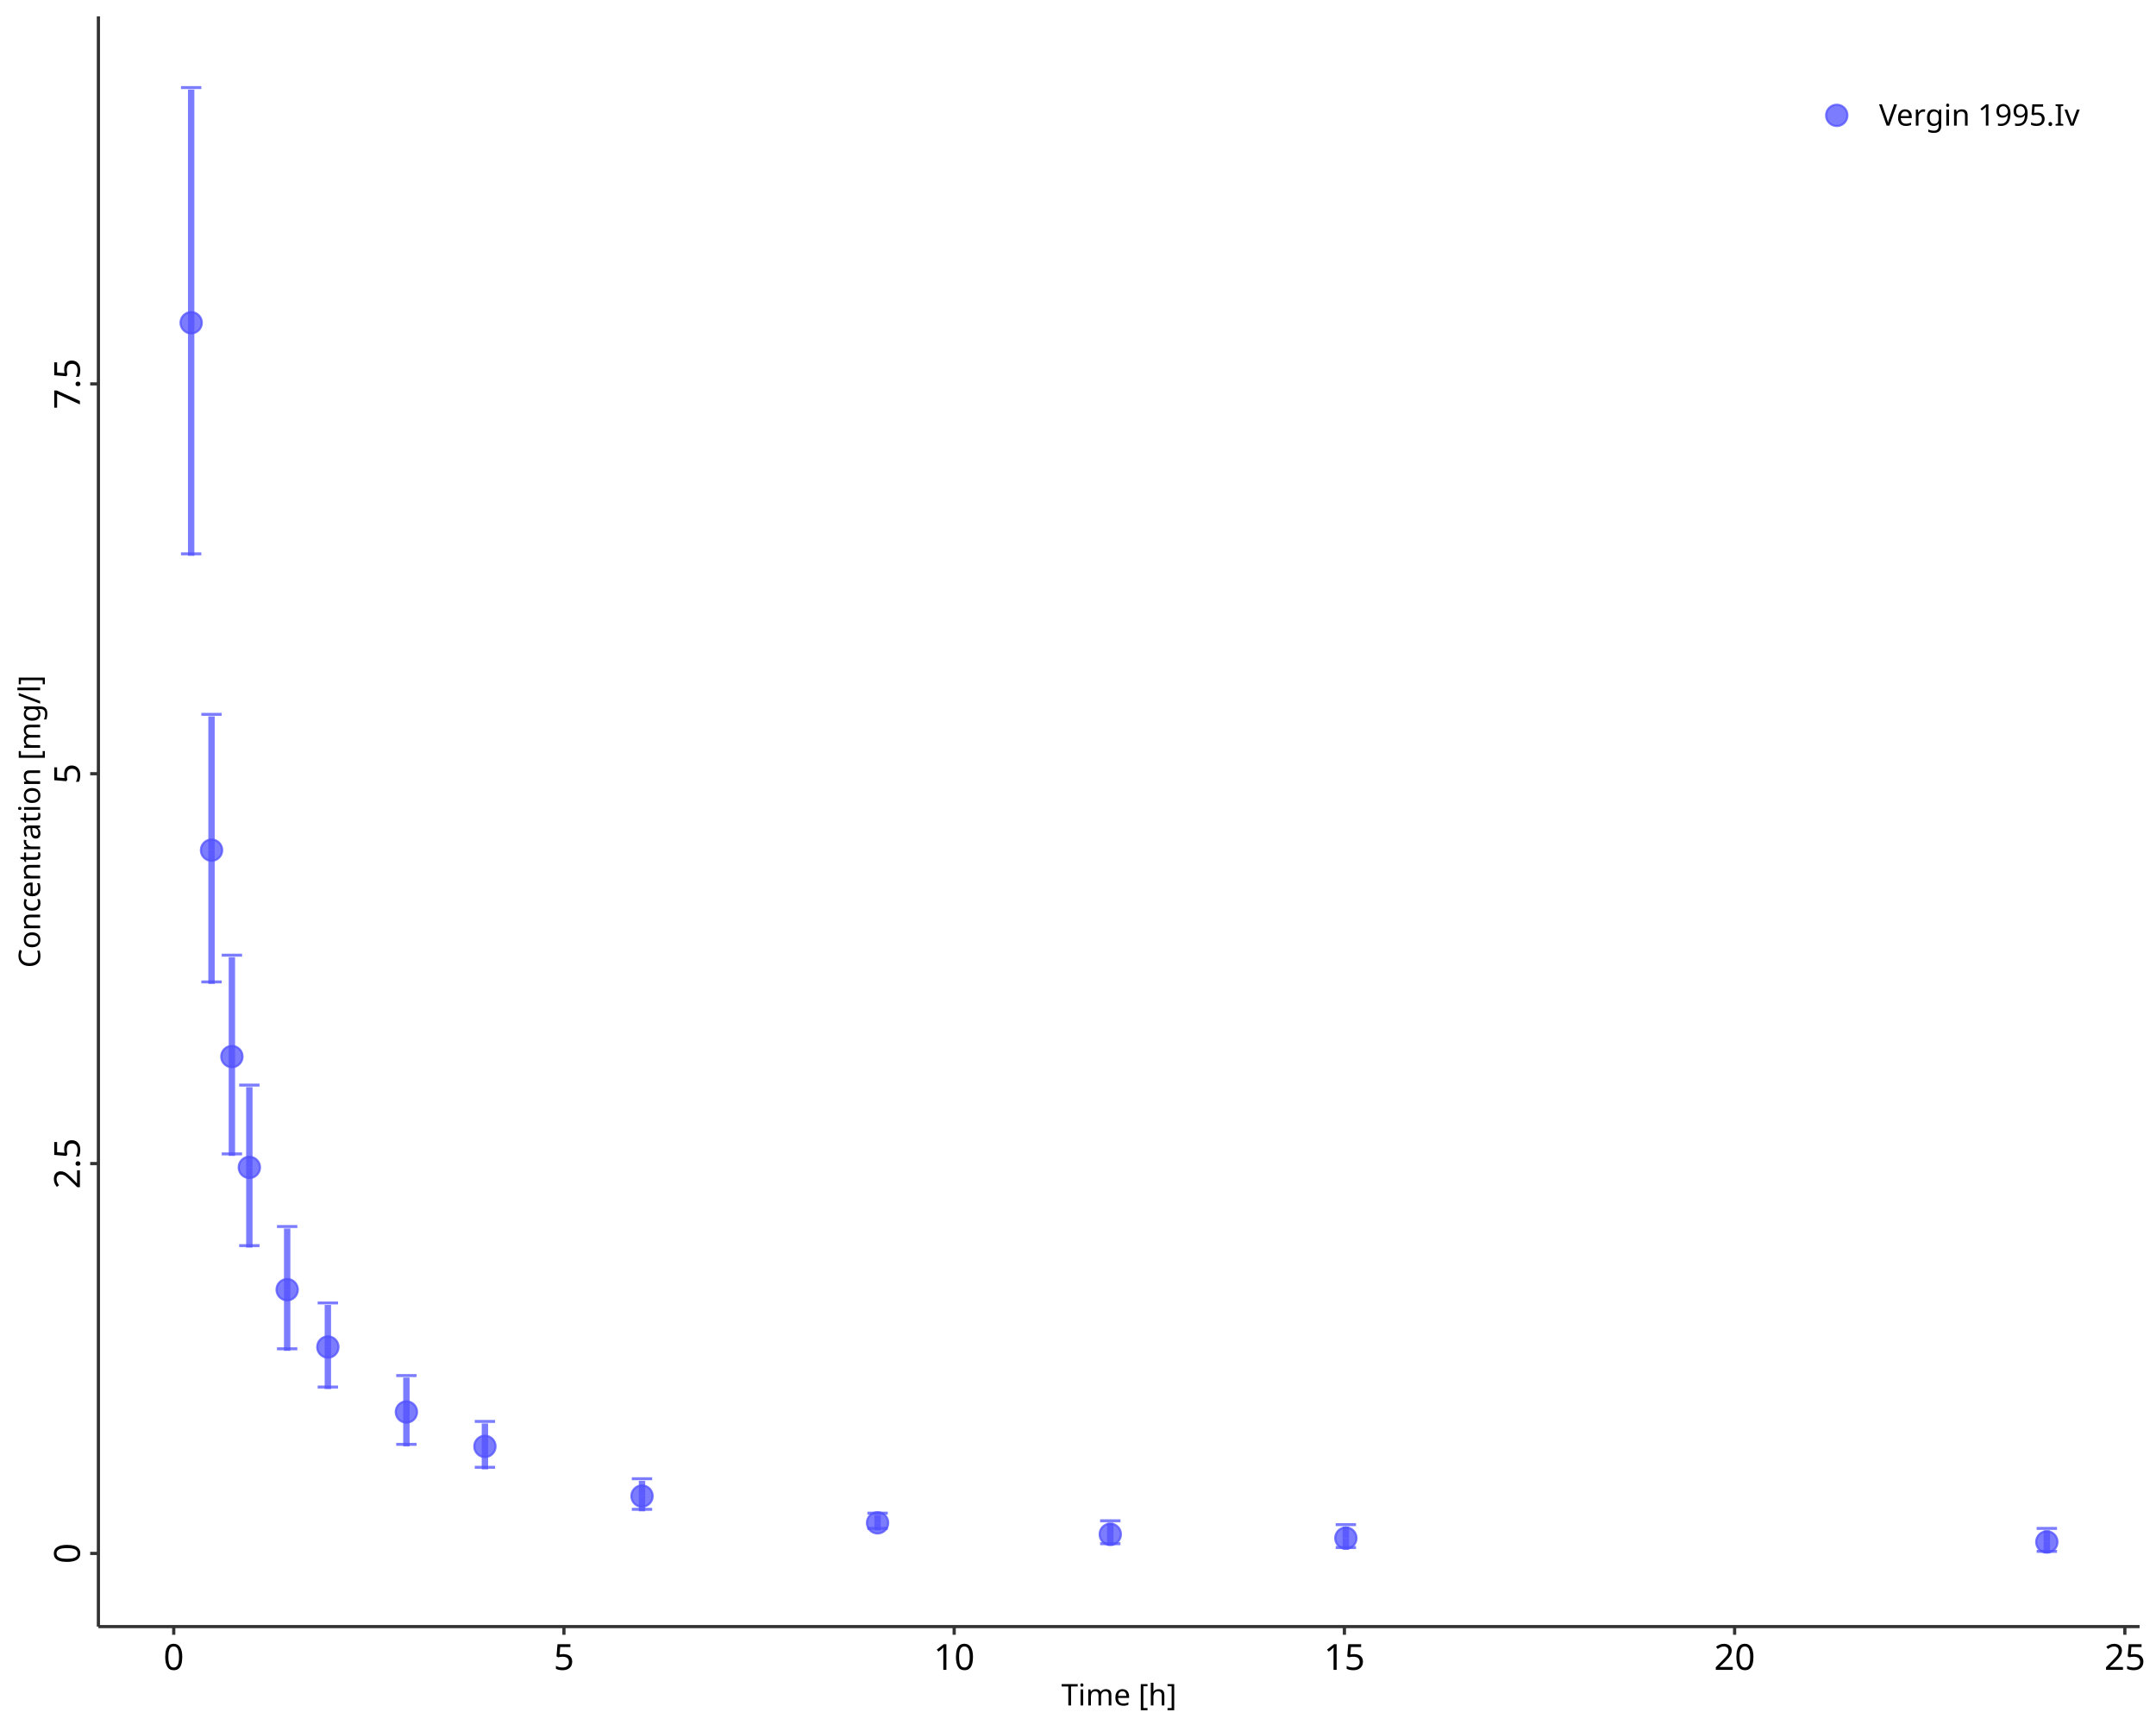
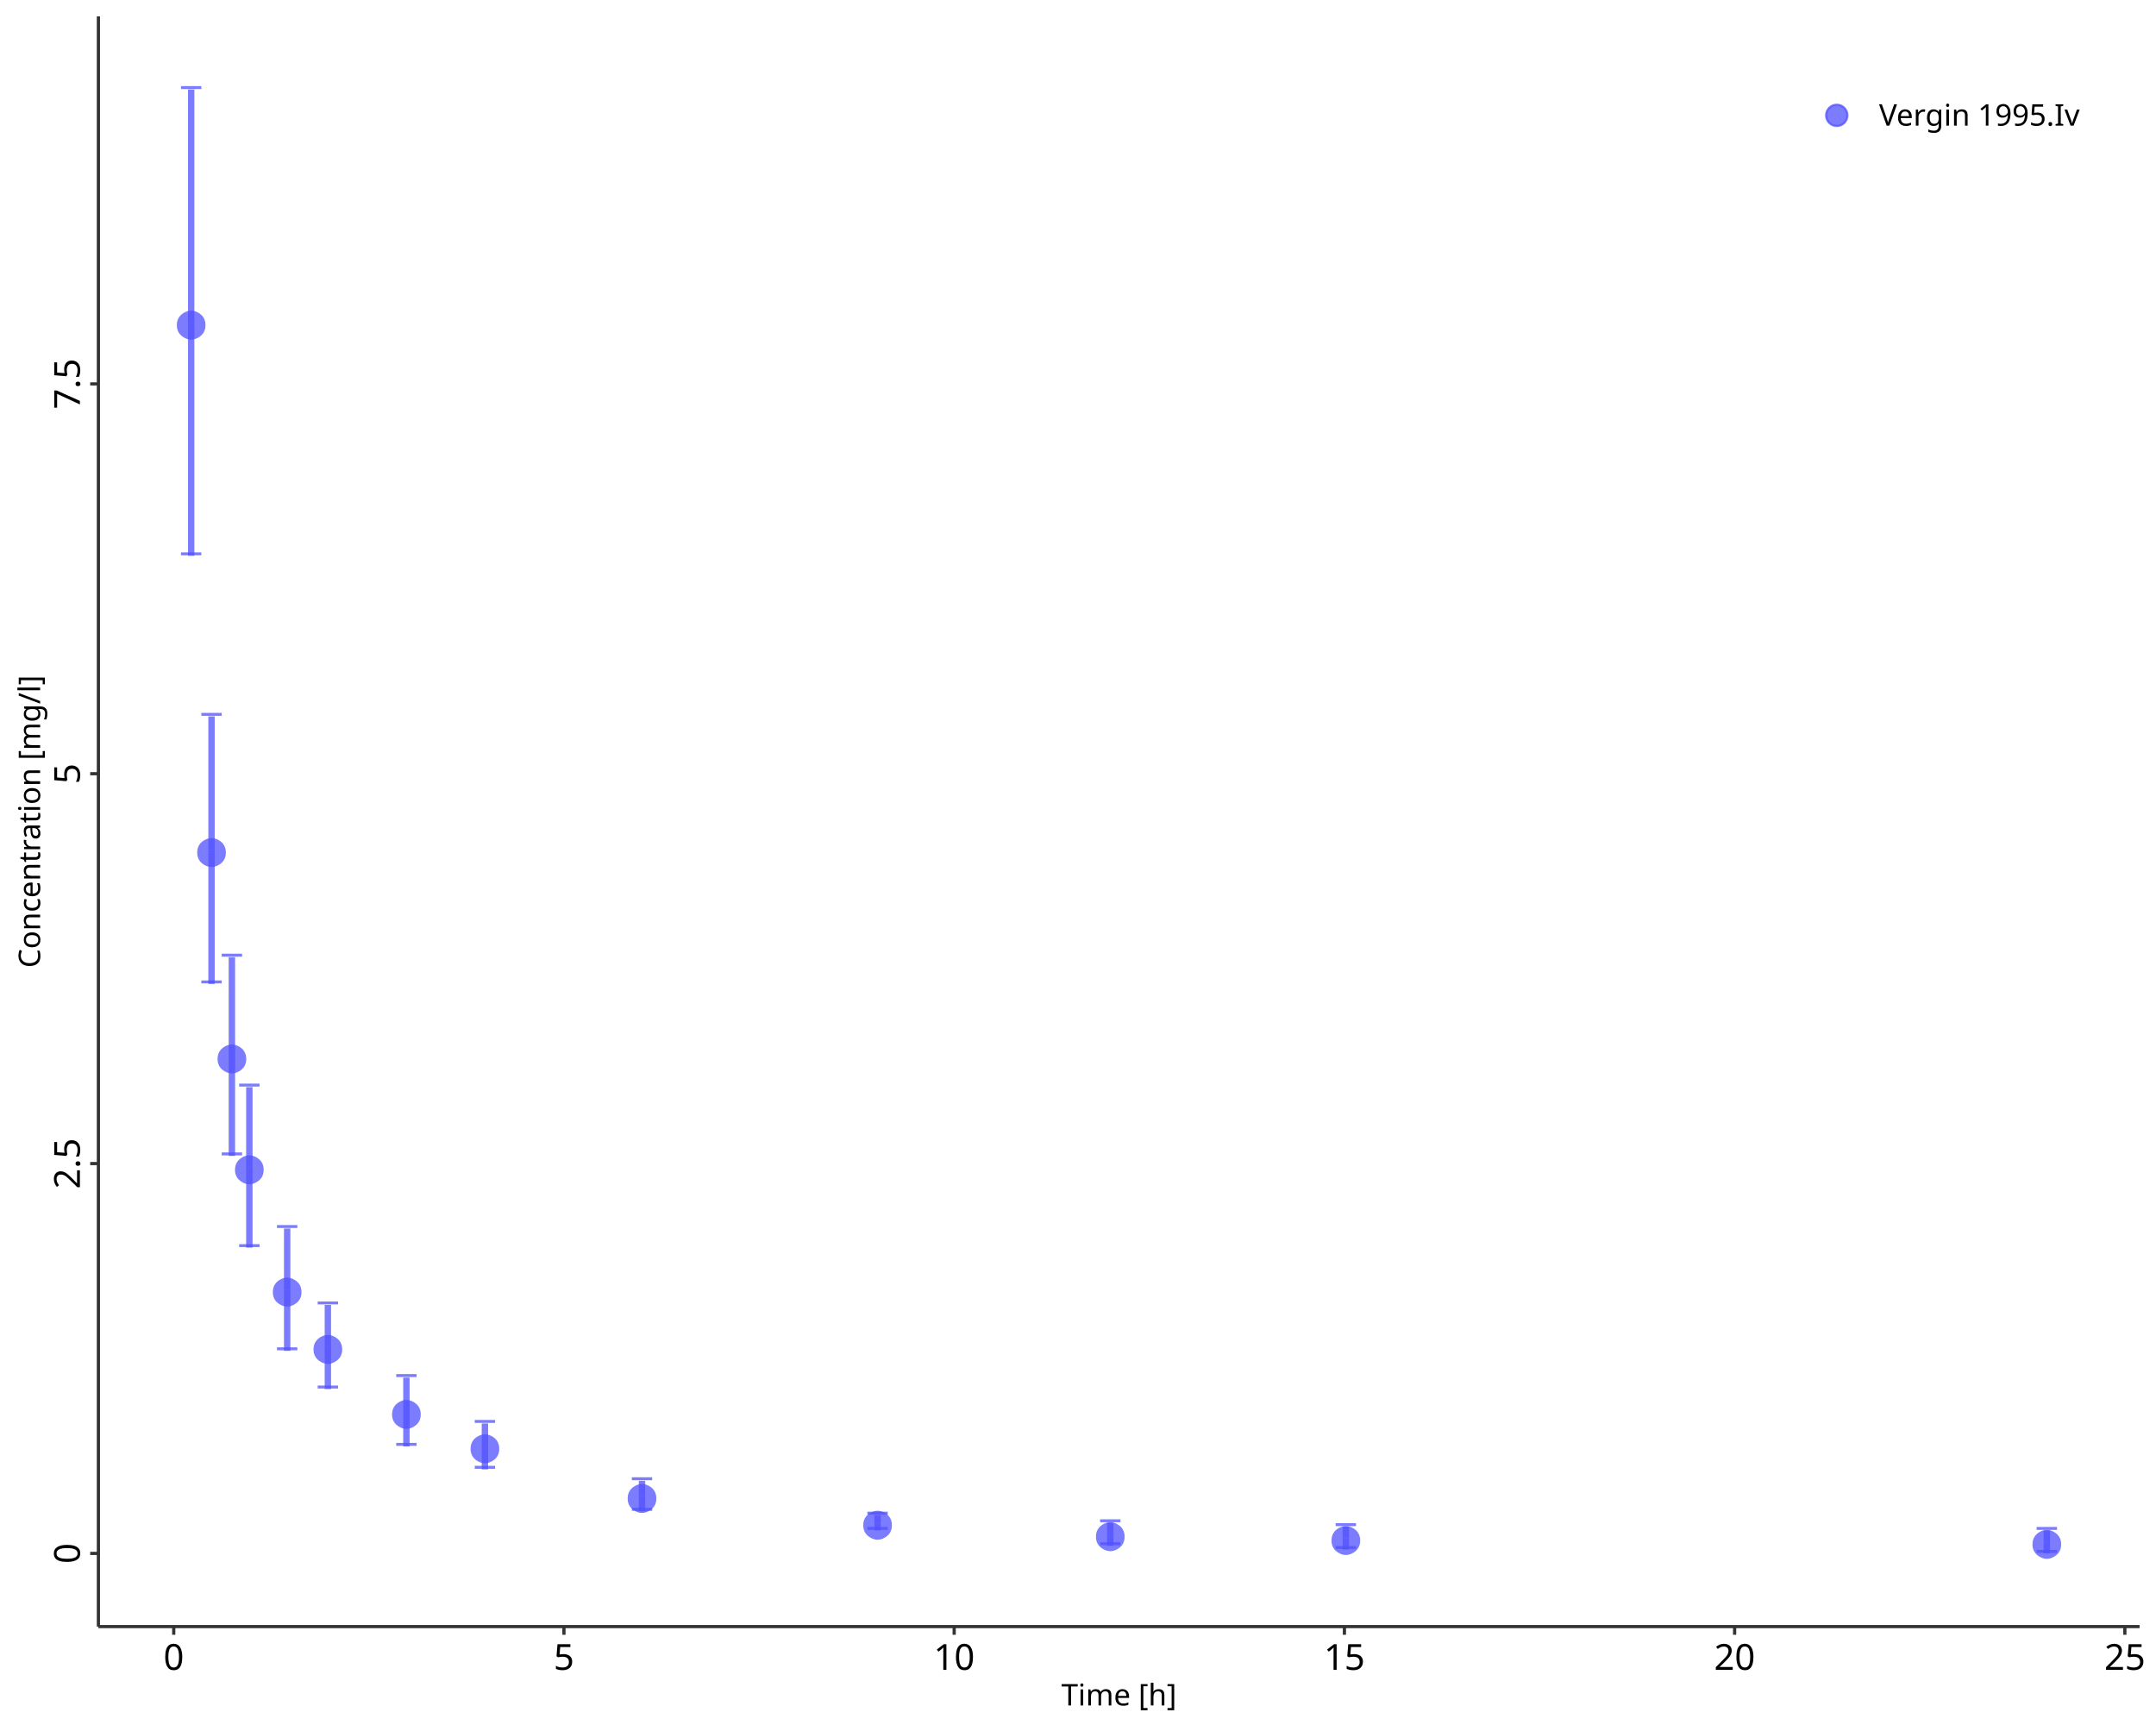
<svg xmlns="http://www.w3.org/2000/svg" class="svglite" data-engine-version="2.0" width="720.00pt" height="576.00pt" viewBox="0 0 720.00 576.00">
  <defs>
    <style type="text/css">
    .svglite line, .svglite polyline, .svglite polygon, .svglite path, .svglite rect, .svglite circle {
      fill: none;
      stroke: #000000;
      stroke-linecap: round;
      stroke-linejoin: round;
      stroke-miterlimit: 10.00;
    }
  </style>
  </defs>
  <rect width="100%" height="100%" style="stroke: none; fill: #FFFFFF;" />
  <defs>
    <clipPath id="cpMC4wMHw3MjAuMDB8MC4wMHw1NzYuMDA=">
      <rect x="0.00" y="0.00" width="720.00" height="576.00" />
    </clipPath>
  </defs>
  <g clip-path="url(#cpMC4wMHw3MjAuMDB8MC4wMHw1NzYuMDA=)">
    <rect x="0.00" y="0.00" width="720.00" height="576.00" style="stroke-width: 1.07; stroke: none; fill: #FFFFFF;" />
  </g>
  <defs>
    <clipPath id="cpMzIuODZ8NzE0LjUyfDUuNDh8NTQzLjE0">
      <rect x="32.86" y="5.48" width="681.66" height="537.66" />
    </clipPath>
  </defs>
  <g clip-path="url(#cpMzIuODZ8NzE0LjUyfDUuNDh8NTQzLjE0)">
    <rect x="32.86" y="5.48" width="681.66" height="537.66" style="stroke-width: 1.07; stroke: none; fill: #FFFFFF;" />
  </g>
  <g clip-path="url(#cpMC4wMHw3MjAuMDB8MC4wMHw1NzYuMDA=)">
</g>
  <g clip-path="url(#cpMzIuODZ8NzE0LjUyfDUuNDh8NTQzLjE0)">
</g>
  <g clip-path="url(#cpMC4wMHw3MjAuMDB8MC4wMHw1NzYuMDA=)">
</g>
  <g clip-path="url(#cpMzIuODZ8NzE0LjUyfDUuNDh8NTQzLjE0)">
</g>
  <g clip-path="url(#cpMC4wMHw3MjAuMDB8MC4wMHw1NzYuMDA=)">
</g>
  <g clip-path="url(#cpMzIuODZ8NzE0LjUyfDUuNDh8NTQzLjE0)">
</g>
  <g clip-path="url(#cpMC4wMHw3MjAuMDB8MC4wMHw1NzYuMDA=)">
</g>
  <g clip-path="url(#cpMzIuODZ8NzE0LjUyfDUuNDh8NTQzLjE0)">
</g>
  <g clip-path="url(#cpMC4wMHw3MjAuMDB8MC4wMHw1NzYuMDA=)">
</g>
  <g clip-path="url(#cpMzIuODZ8NzE0LjUyfDUuNDh8NTQzLjE0)">
</g>
  <g clip-path="url(#cpMC4wMHw3MjAuMDB8MC4wMHw1NzYuMDA=)">
</g>
  <g clip-path="url(#cpMzIuODZ8NzE0LjUyfDUuNDh8NTQzLjE0)">
</g>
  <g clip-path="url(#cpMC4wMHw3MjAuMDB8MC4wMHw1NzYuMDA=)">
</g>
  <g clip-path="url(#cpMzIuODZ8NzE0LjUyfDUuNDh8NTQzLjE0)">
</g>
  <g clip-path="url(#cpMC4wMHw3MjAuMDB8MC4wMHw1NzYuMDA=)">
</g>
  <g clip-path="url(#cpMzIuODZ8NzE0LjUyfDUuNDh8NTQzLjE0)">
</g>
  <g clip-path="url(#cpMC4wMHw3MjAuMDB8MC4wMHw1NzYuMDA=)">
</g>
  <g clip-path="url(#cpMzIuODZ8NzE0LjUyfDUuNDh8NTQzLjE0)">
</g>
  <g clip-path="url(#cpMC4wMHw3MjAuMDB8MC4wMHw1NzYuMDA=)">
</g>
  <g clip-path="url(#cpMzIuODZ8NzE0LjUyfDUuNDh8NTQzLjE0)">
</g>
  <g clip-path="url(#cpMC4wMHw3MjAuMDB8MC4wMHw1NzYuMDA=)">
</g>
  <g clip-path="url(#cpMzIuODZ8NzE0LjUyfDUuNDh8NTQzLjE0)">
</g>
  <g clip-path="url(#cpMC4wMHw3MjAuMDB8MC4wMHw1NzYuMDA=)">
</g>
  <g clip-path="url(#cpMzIuODZ8NzE0LjUyfDUuNDh8NTQzLjE0)">
</g>
  <g clip-path="url(#cpMC4wMHw3MjAuMDB8MC4wMHw1NzYuMDA=)">
</g>
  <g clip-path="url(#cpMzIuODZ8NzE0LjUyfDUuNDh8NTQzLjE0)">
</g>
  <g clip-path="url(#cpMC4wMHw3MjAuMDB8MC4wMHw1NzYuMDA=)">
</g>
  <g clip-path="url(#cpMzIuODZ8NzE0LjUyfDUuNDh8NTQzLjE0)">
</g>
  <g clip-path="url(#cpMC4wMHw3MjAuMDB8MC4wMHw1NzYuMDA=)">
</g>
  <g clip-path="url(#cpMzIuODZ8NzE0LjUyfDUuNDh8NTQzLjE0)">
</g>
  <g clip-path="url(#cpMC4wMHw3MjAuMDB8MC4wMHw1NzYuMDA=)">
</g>
  <g clip-path="url(#cpMzIuODZ8NzE0LjUyfDUuNDh8NTQzLjE0)">
    <line x1="63.84" y1="185.61" x2="63.84" y2="107.77" style="stroke-width: 2.13; stroke: #5050FF; stroke-opacity: 0.75; stroke-linecap: butt;" />
    <line x1="70.64" y1="328.55" x2="70.64" y2="283.88" style="stroke-width: 2.13; stroke: #5050FF; stroke-opacity: 0.75; stroke-linecap: butt;" />
    <line x1="77.44" y1="385.98" x2="77.44" y2="352.80" style="stroke-width: 2.13; stroke: #5050FF; stroke-opacity: 0.75; stroke-linecap: butt;" />
    <line x1="83.27" y1="416.61" x2="83.27" y2="389.81" style="stroke-width: 2.13; stroke: #5050FF; stroke-opacity: 0.75; stroke-linecap: butt;" />
    <line x1="95.90" y1="451.06" x2="95.90" y2="430.64" style="stroke-width: 2.13; stroke: #5050FF; stroke-opacity: 0.75; stroke-linecap: butt;" />
    <line x1="109.49" y1="463.83" x2="109.49" y2="449.79" style="stroke-width: 2.13; stroke: #5050FF; stroke-opacity: 0.75; stroke-linecap: butt;" />
    <line x1="135.72" y1="482.97" x2="135.72" y2="471.48" style="stroke-width: 2.13; stroke: #5050FF; stroke-opacity: 0.75; stroke-linecap: butt;" />
    <line x1="161.94" y1="490.63" x2="161.94" y2="482.97" style="stroke-width: 2.13; stroke: #5050FF; stroke-opacity: 0.75; stroke-linecap: butt;" />
    <line x1="214.40" y1="504.66" x2="214.40" y2="499.56" style="stroke-width: 2.13; stroke: #5050FF; stroke-opacity: 0.75; stroke-linecap: butt;" />
    <line x1="293.07" y1="511.05" x2="293.07" y2="508.49" style="stroke-width: 2.13; stroke: #5050FF; stroke-opacity: 0.75; stroke-linecap: butt;" />
    <line x1="370.78" y1="516.15" x2="370.78" y2="512.32" style="stroke-width: 2.13; stroke: #5050FF; stroke-opacity: 0.75; stroke-linecap: butt;" />
    <line x1="449.45" y1="517.43" x2="449.45" y2="513.60" style="stroke-width: 2.13; stroke: #5050FF; stroke-opacity: 0.75; stroke-linecap: butt;" />
    <line x1="683.54" y1="518.70" x2="683.54" y2="514.87" style="stroke-width: 2.13; stroke: #5050FF; stroke-opacity: 0.75; stroke-linecap: butt;" />
    <line x1="63.84" y1="107.77" x2="63.84" y2="29.92" style="stroke-width: 2.13; stroke: #5050FF; stroke-opacity: 0.75; stroke-linecap: butt;" />
    <line x1="70.64" y1="283.88" x2="70.64" y2="239.22" style="stroke-width: 2.13; stroke: #5050FF; stroke-opacity: 0.75; stroke-linecap: butt;" />
    <line x1="77.44" y1="352.80" x2="77.44" y2="319.62" style="stroke-width: 2.13; stroke: #5050FF; stroke-opacity: 0.75; stroke-linecap: butt;" />
    <line x1="83.27" y1="389.81" x2="83.27" y2="363.01" style="stroke-width: 2.13; stroke: #5050FF; stroke-opacity: 0.75; stroke-linecap: butt;" />
    <line x1="95.90" y1="430.64" x2="95.90" y2="410.23" style="stroke-width: 2.13; stroke: #5050FF; stroke-opacity: 0.75; stroke-linecap: butt;" />
    <line x1="109.49" y1="449.79" x2="109.49" y2="435.75" style="stroke-width: 2.13; stroke: #5050FF; stroke-opacity: 0.75; stroke-linecap: butt;" />
    <line x1="135.72" y1="471.48" x2="135.72" y2="460.00" style="stroke-width: 2.13; stroke: #5050FF; stroke-opacity: 0.75; stroke-linecap: butt;" />
    <line x1="161.94" y1="482.97" x2="161.94" y2="475.31" style="stroke-width: 2.13; stroke: #5050FF; stroke-opacity: 0.75; stroke-linecap: butt;" />
    <line x1="214.40" y1="499.56" x2="214.40" y2="494.45" style="stroke-width: 2.13; stroke: #5050FF; stroke-opacity: 0.75; stroke-linecap: butt;" />
    <line x1="293.07" y1="508.49" x2="293.07" y2="505.94" style="stroke-width: 2.13; stroke: #5050FF; stroke-opacity: 0.75; stroke-linecap: butt;" />
    <line x1="370.78" y1="512.32" x2="370.78" y2="508.49" style="stroke-width: 2.13; stroke: #5050FF; stroke-opacity: 0.75; stroke-linecap: butt;" />
    <line x1="449.45" y1="513.60" x2="449.45" y2="509.77" style="stroke-width: 2.13; stroke: #5050FF; stroke-opacity: 0.75; stroke-linecap: butt;" />
    <line x1="683.54" y1="514.87" x2="683.54" y2="511.05" style="stroke-width: 2.13; stroke: #5050FF; stroke-opacity: 0.75; stroke-linecap: butt;" />
    <text x="63.84" y="183.08" text-anchor="middle" style="font-size: 15.17px; fill: #5050FF; fill-opacity: 0.75; font-family: sans;" textLength="8.44px" lengthAdjust="spacingAndGlyphs">_</text>
    <text x="70.64" y="326.02" text-anchor="middle" style="font-size: 15.17px; fill: #5050FF; fill-opacity: 0.75; font-family: sans;" textLength="8.44px" lengthAdjust="spacingAndGlyphs">_</text>
    <text x="77.44" y="383.45" text-anchor="middle" style="font-size: 15.17px; fill: #5050FF; fill-opacity: 0.75; font-family: sans;" textLength="8.44px" lengthAdjust="spacingAndGlyphs">_</text>
    <text x="83.27" y="414.08" text-anchor="middle" style="font-size: 15.17px; fill: #5050FF; fill-opacity: 0.75; font-family: sans;" textLength="8.44px" lengthAdjust="spacingAndGlyphs">_</text>
    <text x="95.90" y="448.53" text-anchor="middle" style="font-size: 15.17px; fill: #5050FF; fill-opacity: 0.75; font-family: sans;" textLength="8.44px" lengthAdjust="spacingAndGlyphs">_</text>
    <text x="109.49" y="461.30" text-anchor="middle" style="font-size: 15.17px; fill: #5050FF; fill-opacity: 0.75; font-family: sans;" textLength="8.44px" lengthAdjust="spacingAndGlyphs">_</text>
    <text x="135.72" y="480.44" text-anchor="middle" style="font-size: 15.17px; fill: #5050FF; fill-opacity: 0.75; font-family: sans;" textLength="8.44px" lengthAdjust="spacingAndGlyphs">_</text>
    <text x="161.94" y="488.10" text-anchor="middle" style="font-size: 15.17px; fill: #5050FF; fill-opacity: 0.75; font-family: sans;" textLength="8.44px" lengthAdjust="spacingAndGlyphs">_</text>
    <text x="214.40" y="502.13" text-anchor="middle" style="font-size: 15.17px; fill: #5050FF; fill-opacity: 0.75; font-family: sans;" textLength="8.44px" lengthAdjust="spacingAndGlyphs">_</text>
    <text x="293.07" y="508.51" text-anchor="middle" style="font-size: 15.17px; fill: #5050FF; fill-opacity: 0.75; font-family: sans;" textLength="8.44px" lengthAdjust="spacingAndGlyphs">_</text>
    <text x="370.78" y="513.62" text-anchor="middle" style="font-size: 15.17px; fill: #5050FF; fill-opacity: 0.75; font-family: sans;" textLength="8.44px" lengthAdjust="spacingAndGlyphs">_</text>
    <text x="449.45" y="514.90" text-anchor="middle" style="font-size: 15.17px; fill: #5050FF; fill-opacity: 0.75; font-family: sans;" textLength="8.44px" lengthAdjust="spacingAndGlyphs">_</text>
    <text x="683.54" y="516.17" text-anchor="middle" style="font-size: 15.17px; fill: #5050FF; fill-opacity: 0.75; font-family: sans;" textLength="8.44px" lengthAdjust="spacingAndGlyphs">_</text>
    <text x="63.84" y="27.39" text-anchor="middle" style="font-size: 15.17px; fill: #5050FF; fill-opacity: 0.75; font-family: sans;" textLength="8.44px" lengthAdjust="spacingAndGlyphs">_</text>
    <text x="70.64" y="236.68" text-anchor="middle" style="font-size: 15.17px; fill: #5050FF; fill-opacity: 0.75; font-family: sans;" textLength="8.44px" lengthAdjust="spacingAndGlyphs">_</text>
    <text x="77.44" y="317.09" text-anchor="middle" style="font-size: 15.17px; fill: #5050FF; fill-opacity: 0.75; font-family: sans;" textLength="8.44px" lengthAdjust="spacingAndGlyphs">_</text>
    <text x="83.27" y="360.48" text-anchor="middle" style="font-size: 15.17px; fill: #5050FF; fill-opacity: 0.75; font-family: sans;" textLength="8.44px" lengthAdjust="spacingAndGlyphs">_</text>
    <text x="95.90" y="407.70" text-anchor="middle" style="font-size: 15.17px; fill: #5050FF; fill-opacity: 0.75; font-family: sans;" textLength="8.44px" lengthAdjust="spacingAndGlyphs">_</text>
    <text x="109.49" y="433.22" text-anchor="middle" style="font-size: 15.17px; fill: #5050FF; fill-opacity: 0.75; font-family: sans;" textLength="8.44px" lengthAdjust="spacingAndGlyphs">_</text>
    <text x="135.72" y="457.47" text-anchor="middle" style="font-size: 15.17px; fill: #5050FF; fill-opacity: 0.75; font-family: sans;" textLength="8.44px" lengthAdjust="spacingAndGlyphs">_</text>
    <text x="161.94" y="472.78" text-anchor="middle" style="font-size: 15.17px; fill: #5050FF; fill-opacity: 0.75; font-family: sans;" textLength="8.44px" lengthAdjust="spacingAndGlyphs">_</text>
    <text x="214.40" y="491.92" text-anchor="middle" style="font-size: 15.17px; fill: #5050FF; fill-opacity: 0.75; font-family: sans;" textLength="8.44px" lengthAdjust="spacingAndGlyphs">_</text>
    <text x="293.07" y="503.41" text-anchor="middle" style="font-size: 15.17px; fill: #5050FF; fill-opacity: 0.75; font-family: sans;" textLength="8.44px" lengthAdjust="spacingAndGlyphs">_</text>
    <text x="370.78" y="505.96" text-anchor="middle" style="font-size: 15.17px; fill: #5050FF; fill-opacity: 0.75; font-family: sans;" textLength="8.44px" lengthAdjust="spacingAndGlyphs">_</text>
    <text x="449.45" y="507.24" text-anchor="middle" style="font-size: 15.17px; fill: #5050FF; fill-opacity: 0.75; font-family: sans;" textLength="8.44px" lengthAdjust="spacingAndGlyphs">_</text>
    <text x="683.54" y="508.51" text-anchor="middle" style="font-size: 15.17px; fill: #5050FF; fill-opacity: 0.75; font-family: sans;" textLength="8.44px" lengthAdjust="spacingAndGlyphs">_</text>
-     <circle cx="63.84" cy="107.77" r="3.56" style="stroke-width: 0.71; stroke: #5050FF; stroke-opacity: 0.75; fill: #5050FF; fill-opacity: 0.75;" />
-     <circle cx="70.64" cy="283.88" r="3.56" style="stroke-width: 0.71; stroke: #5050FF; stroke-opacity: 0.75; fill: #5050FF; fill-opacity: 0.75;" />
-     <circle cx="77.44" cy="352.80" r="3.56" style="stroke-width: 0.71; stroke: #5050FF; stroke-opacity: 0.75; fill: #5050FF; fill-opacity: 0.75;" />
-     <circle cx="83.27" cy="389.81" r="3.56" style="stroke-width: 0.71; stroke: #5050FF; stroke-opacity: 0.75; fill: #5050FF; fill-opacity: 0.75;" />
-     <circle cx="95.90" cy="430.64" r="3.56" style="stroke-width: 0.71; stroke: #5050FF; stroke-opacity: 0.75; fill: #5050FF; fill-opacity: 0.75;" />
-     <circle cx="109.49" cy="449.79" r="3.56" style="stroke-width: 0.71; stroke: #5050FF; stroke-opacity: 0.75; fill: #5050FF; fill-opacity: 0.75;" />
-     <circle cx="135.72" cy="471.48" r="3.56" style="stroke-width: 0.71; stroke: #5050FF; stroke-opacity: 0.75; fill: #5050FF; fill-opacity: 0.75;" />
-     <circle cx="161.94" cy="482.97" r="3.56" style="stroke-width: 0.71; stroke: #5050FF; stroke-opacity: 0.75; fill: #5050FF; fill-opacity: 0.75;" />
-     <circle cx="214.40" cy="499.56" r="3.56" style="stroke-width: 0.71; stroke: #5050FF; stroke-opacity: 0.75; fill: #5050FF; fill-opacity: 0.75;" />
-     <circle cx="293.07" cy="508.49" r="3.56" style="stroke-width: 0.71; stroke: #5050FF; stroke-opacity: 0.75; fill: #5050FF; fill-opacity: 0.75;" />
-     <circle cx="370.78" cy="512.32" r="3.56" style="stroke-width: 0.71; stroke: #5050FF; stroke-opacity: 0.75; fill: #5050FF; fill-opacity: 0.75;" />
-     <circle cx="449.45" cy="513.60" r="3.56" style="stroke-width: 0.71; stroke: #5050FF; stroke-opacity: 0.75; fill: #5050FF; fill-opacity: 0.75;" />
-     <circle cx="683.54" cy="514.87" r="3.56" style="stroke-width: 0.71; stroke: #5050FF; stroke-opacity: 0.75; fill: #5050FF; fill-opacity: 0.75;" />
+     <text x="63.84" y="111.03" text-anchor="middle" style="font-size: 9.48px; fill: #5050FF; fill-opacity: 0.75; font-family: sans;" textLength="7.11px" lengthAdjust="spacingAndGlyphs">⬤</text>
+     <text x="70.64" y="287.14" text-anchor="middle" style="font-size: 9.48px; fill: #5050FF; fill-opacity: 0.75; font-family: sans;" textLength="7.11px" lengthAdjust="spacingAndGlyphs">⬤</text>
+     <text x="77.44" y="356.06" text-anchor="middle" style="font-size: 9.48px; fill: #5050FF; fill-opacity: 0.75; font-family: sans;" textLength="7.11px" lengthAdjust="spacingAndGlyphs">⬤</text>
+     <text x="83.27" y="393.07" text-anchor="middle" style="font-size: 9.48px; fill: #5050FF; fill-opacity: 0.75; font-family: sans;" textLength="7.11px" lengthAdjust="spacingAndGlyphs">⬤</text>
+     <text x="95.90" y="433.91" text-anchor="middle" style="font-size: 9.48px; fill: #5050FF; fill-opacity: 0.75; font-family: sans;" textLength="7.11px" lengthAdjust="spacingAndGlyphs">⬤</text>
+     <text x="109.49" y="453.05" text-anchor="middle" style="font-size: 9.48px; fill: #5050FF; fill-opacity: 0.75; font-family: sans;" textLength="7.11px" lengthAdjust="spacingAndGlyphs">⬤</text>
+     <text x="135.72" y="474.75" text-anchor="middle" style="font-size: 9.48px; fill: #5050FF; fill-opacity: 0.75; font-family: sans;" textLength="7.11px" lengthAdjust="spacingAndGlyphs">⬤</text>
+     <text x="161.94" y="486.23" text-anchor="middle" style="font-size: 9.48px; fill: #5050FF; fill-opacity: 0.75; font-family: sans;" textLength="7.11px" lengthAdjust="spacingAndGlyphs">⬤</text>
+     <text x="214.40" y="502.82" text-anchor="middle" style="font-size: 9.48px; fill: #5050FF; fill-opacity: 0.75; font-family: sans;" textLength="7.11px" lengthAdjust="spacingAndGlyphs">⬤</text>
+     <text x="293.07" y="511.76" text-anchor="middle" style="font-size: 9.48px; fill: #5050FF; fill-opacity: 0.75; font-family: sans;" textLength="7.11px" lengthAdjust="spacingAndGlyphs">⬤</text>
+     <text x="370.78" y="515.58" text-anchor="middle" style="font-size: 9.48px; fill: #5050FF; fill-opacity: 0.75; font-family: sans;" textLength="7.11px" lengthAdjust="spacingAndGlyphs">⬤</text>
+     <text x="449.45" y="516.86" text-anchor="middle" style="font-size: 9.48px; fill: #5050FF; fill-opacity: 0.75; font-family: sans;" textLength="7.11px" lengthAdjust="spacingAndGlyphs">⬤</text>
+     <text x="683.54" y="518.14" text-anchor="middle" style="font-size: 9.48px; fill: #5050FF; fill-opacity: 0.75; font-family: sans;" textLength="7.11px" lengthAdjust="spacingAndGlyphs">⬤</text>
  </g>
  <g clip-path="url(#cpMC4wMHw3MjAuMDB8MC4wMHw1NzYuMDA=)">
    <polyline points="32.86,543.14 32.86,5.48 " style="stroke-width: 1.07; stroke: #333333; stroke-linecap: butt;" />
    <text transform="translate(26.68,518.70) rotate(-90)" text-anchor="middle" style="font-size: 12.00px; font-family: sans;" textLength="6.67px" lengthAdjust="spacingAndGlyphs">0</text>
    <text transform="translate(26.68,388.53) rotate(-90)" text-anchor="middle" style="font-size: 12.00px; font-family: sans;" textLength="16.68px" lengthAdjust="spacingAndGlyphs">2.5</text>
    <text transform="translate(26.68,258.36) rotate(-90)" text-anchor="middle" style="font-size: 12.00px; font-family: sans;" textLength="6.67px" lengthAdjust="spacingAndGlyphs">5</text>
    <text transform="translate(26.68,128.19) rotate(-90)" text-anchor="middle" style="font-size: 12.00px; font-family: sans;" textLength="16.68px" lengthAdjust="spacingAndGlyphs">7.5</text>
    <polyline points="30.12,518.70 32.86,518.70 " style="stroke-width: 1.07; stroke: #333333; stroke-linecap: butt;" />
    <polyline points="30.12,388.53 32.86,388.53 " style="stroke-width: 1.07; stroke: #333333; stroke-linecap: butt;" />
    <polyline points="30.12,258.36 32.86,258.36 " style="stroke-width: 1.07; stroke: #333333; stroke-linecap: butt;" />
    <polyline points="30.12,128.19 32.86,128.19 " style="stroke-width: 1.07; stroke: #333333; stroke-linecap: butt;" />
    <polyline points="32.86,543.14 714.52,543.14 " style="stroke-width: 1.07; stroke: #333333; stroke-linecap: butt;" />
    <polyline points="58.02,545.88 58.02,543.14 " style="stroke-width: 1.07; stroke: #333333; stroke-linecap: butt;" />
    <polyline points="188.33,545.88 188.33,543.14 " style="stroke-width: 1.07; stroke: #333333; stroke-linecap: butt;" />
    <polyline points="318.65,545.88 318.65,543.14 " style="stroke-width: 1.07; stroke: #333333; stroke-linecap: butt;" />
    <polyline points="448.97,545.88 448.97,543.14 " style="stroke-width: 1.07; stroke: #333333; stroke-linecap: butt;" />
    <polyline points="579.28,545.88 579.28,543.14 " style="stroke-width: 1.07; stroke: #333333; stroke-linecap: butt;" />
    <polyline points="709.60,545.88 709.60,543.14 " style="stroke-width: 1.07; stroke: #333333; stroke-linecap: butt;" />
    <text x="58.02" y="557.58" text-anchor="middle" style="font-size: 12.00px; font-family: sans;" textLength="6.67px" lengthAdjust="spacingAndGlyphs">0</text>
    <text x="188.33" y="557.58" text-anchor="middle" style="font-size: 12.00px; font-family: sans;" textLength="6.67px" lengthAdjust="spacingAndGlyphs">5</text>
    <text x="318.65" y="557.58" text-anchor="middle" style="font-size: 12.00px; font-family: sans;" textLength="13.35px" lengthAdjust="spacingAndGlyphs">10</text>
    <text x="448.97" y="557.58" text-anchor="middle" style="font-size: 12.00px; font-family: sans;" textLength="13.35px" lengthAdjust="spacingAndGlyphs">15</text>
    <text x="579.28" y="557.58" text-anchor="middle" style="font-size: 12.00px; font-family: sans;" textLength="13.35px" lengthAdjust="spacingAndGlyphs">20</text>
    <text x="709.60" y="557.58" text-anchor="middle" style="font-size: 12.00px; font-family: sans;" textLength="13.35px" lengthAdjust="spacingAndGlyphs">25</text>
    <text x="373.69" y="569.48" text-anchor="middle" style="font-size: 10.00px; font-family: sans;" textLength="36.12px" lengthAdjust="spacingAndGlyphs">Time [h]</text>
    <text transform="translate(13.40,274.31) rotate(-90)" text-anchor="middle" style="font-size: 10.00px; font-family: sans;" textLength="89.50px" lengthAdjust="spacingAndGlyphs">Concentration [mg/l]</text>
    <rect x="599.27" y="18.92" width="98.21" height="33.72" style="stroke-width: 0.75; stroke: none;" />
    <rect x="604.75" y="29.88" width="17.28" height="17.28" style="stroke-width: 0.75; stroke: none;" />
    <circle cx="613.39" cy="38.52" r="3.56" style="stroke-width: 0.71; stroke: #5050FF; stroke-opacity: 0.75; fill: #5050FF; fill-opacity: 0.75;" />
    <text x="627.51" y="41.96" style="font-size: 10.00px; font-family: sans;" textLength="64.49px" lengthAdjust="spacingAndGlyphs">Vergin 1995.Iv</text>
  </g>
</svg>
